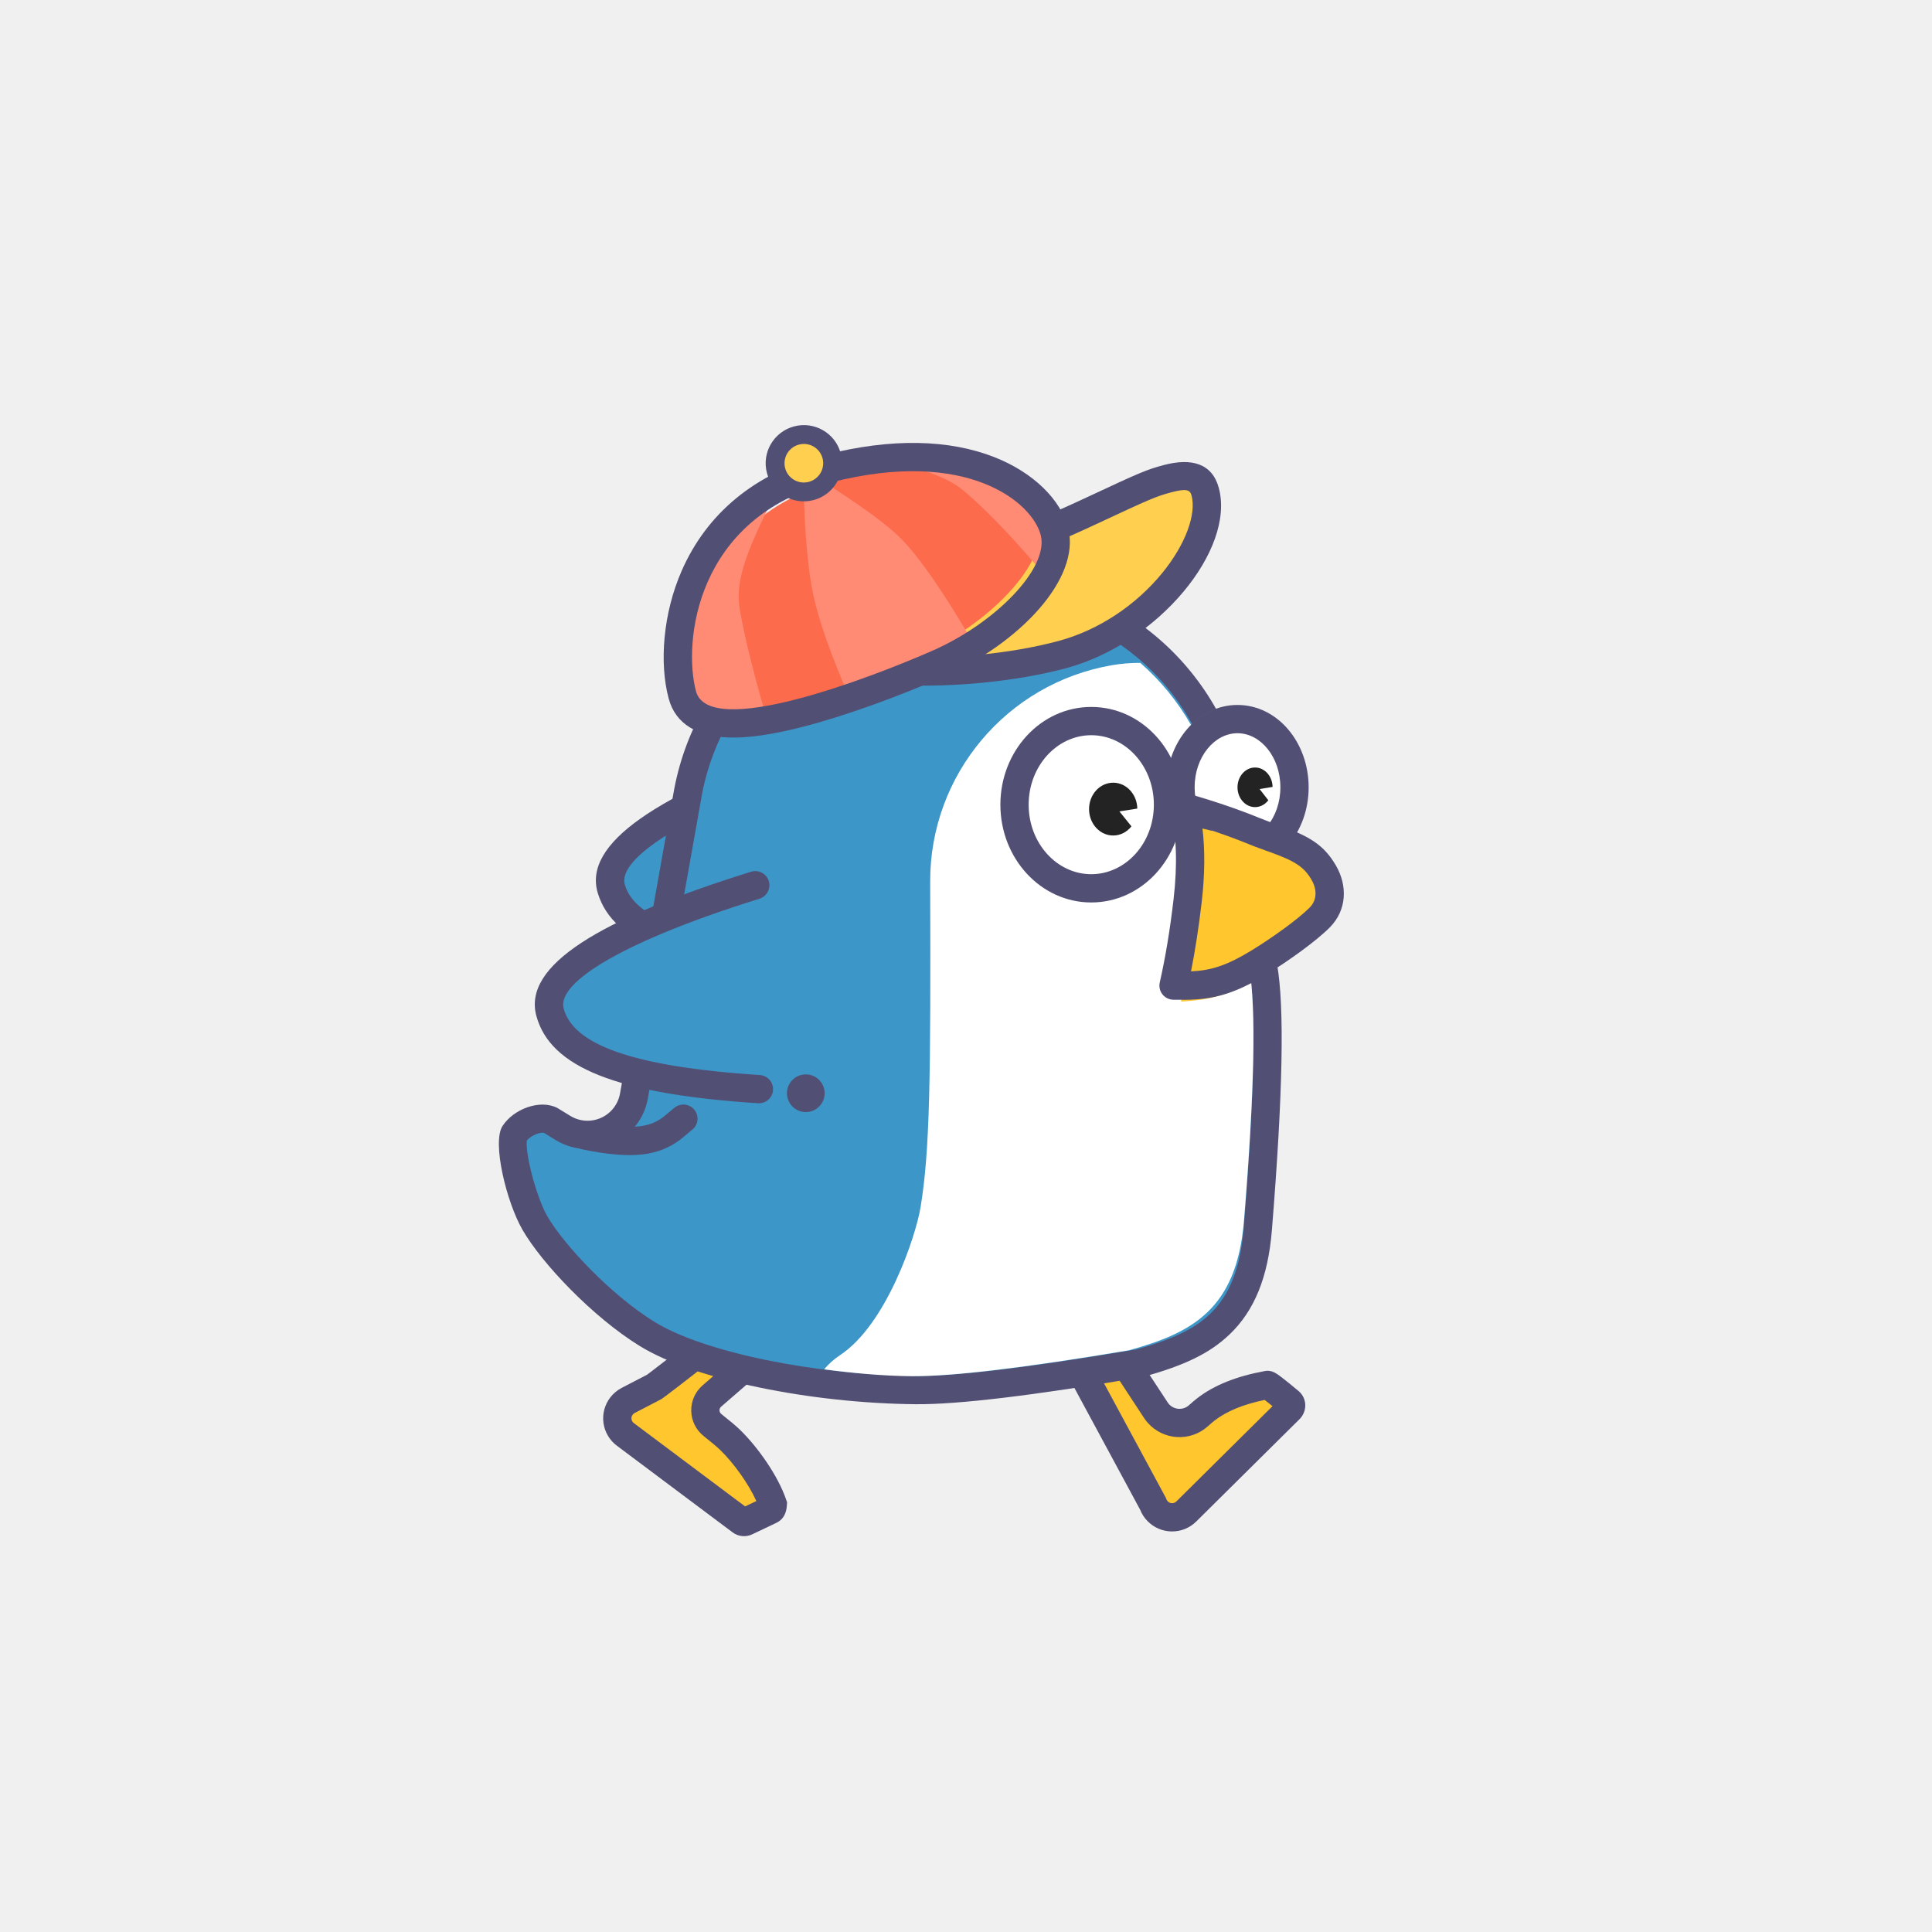
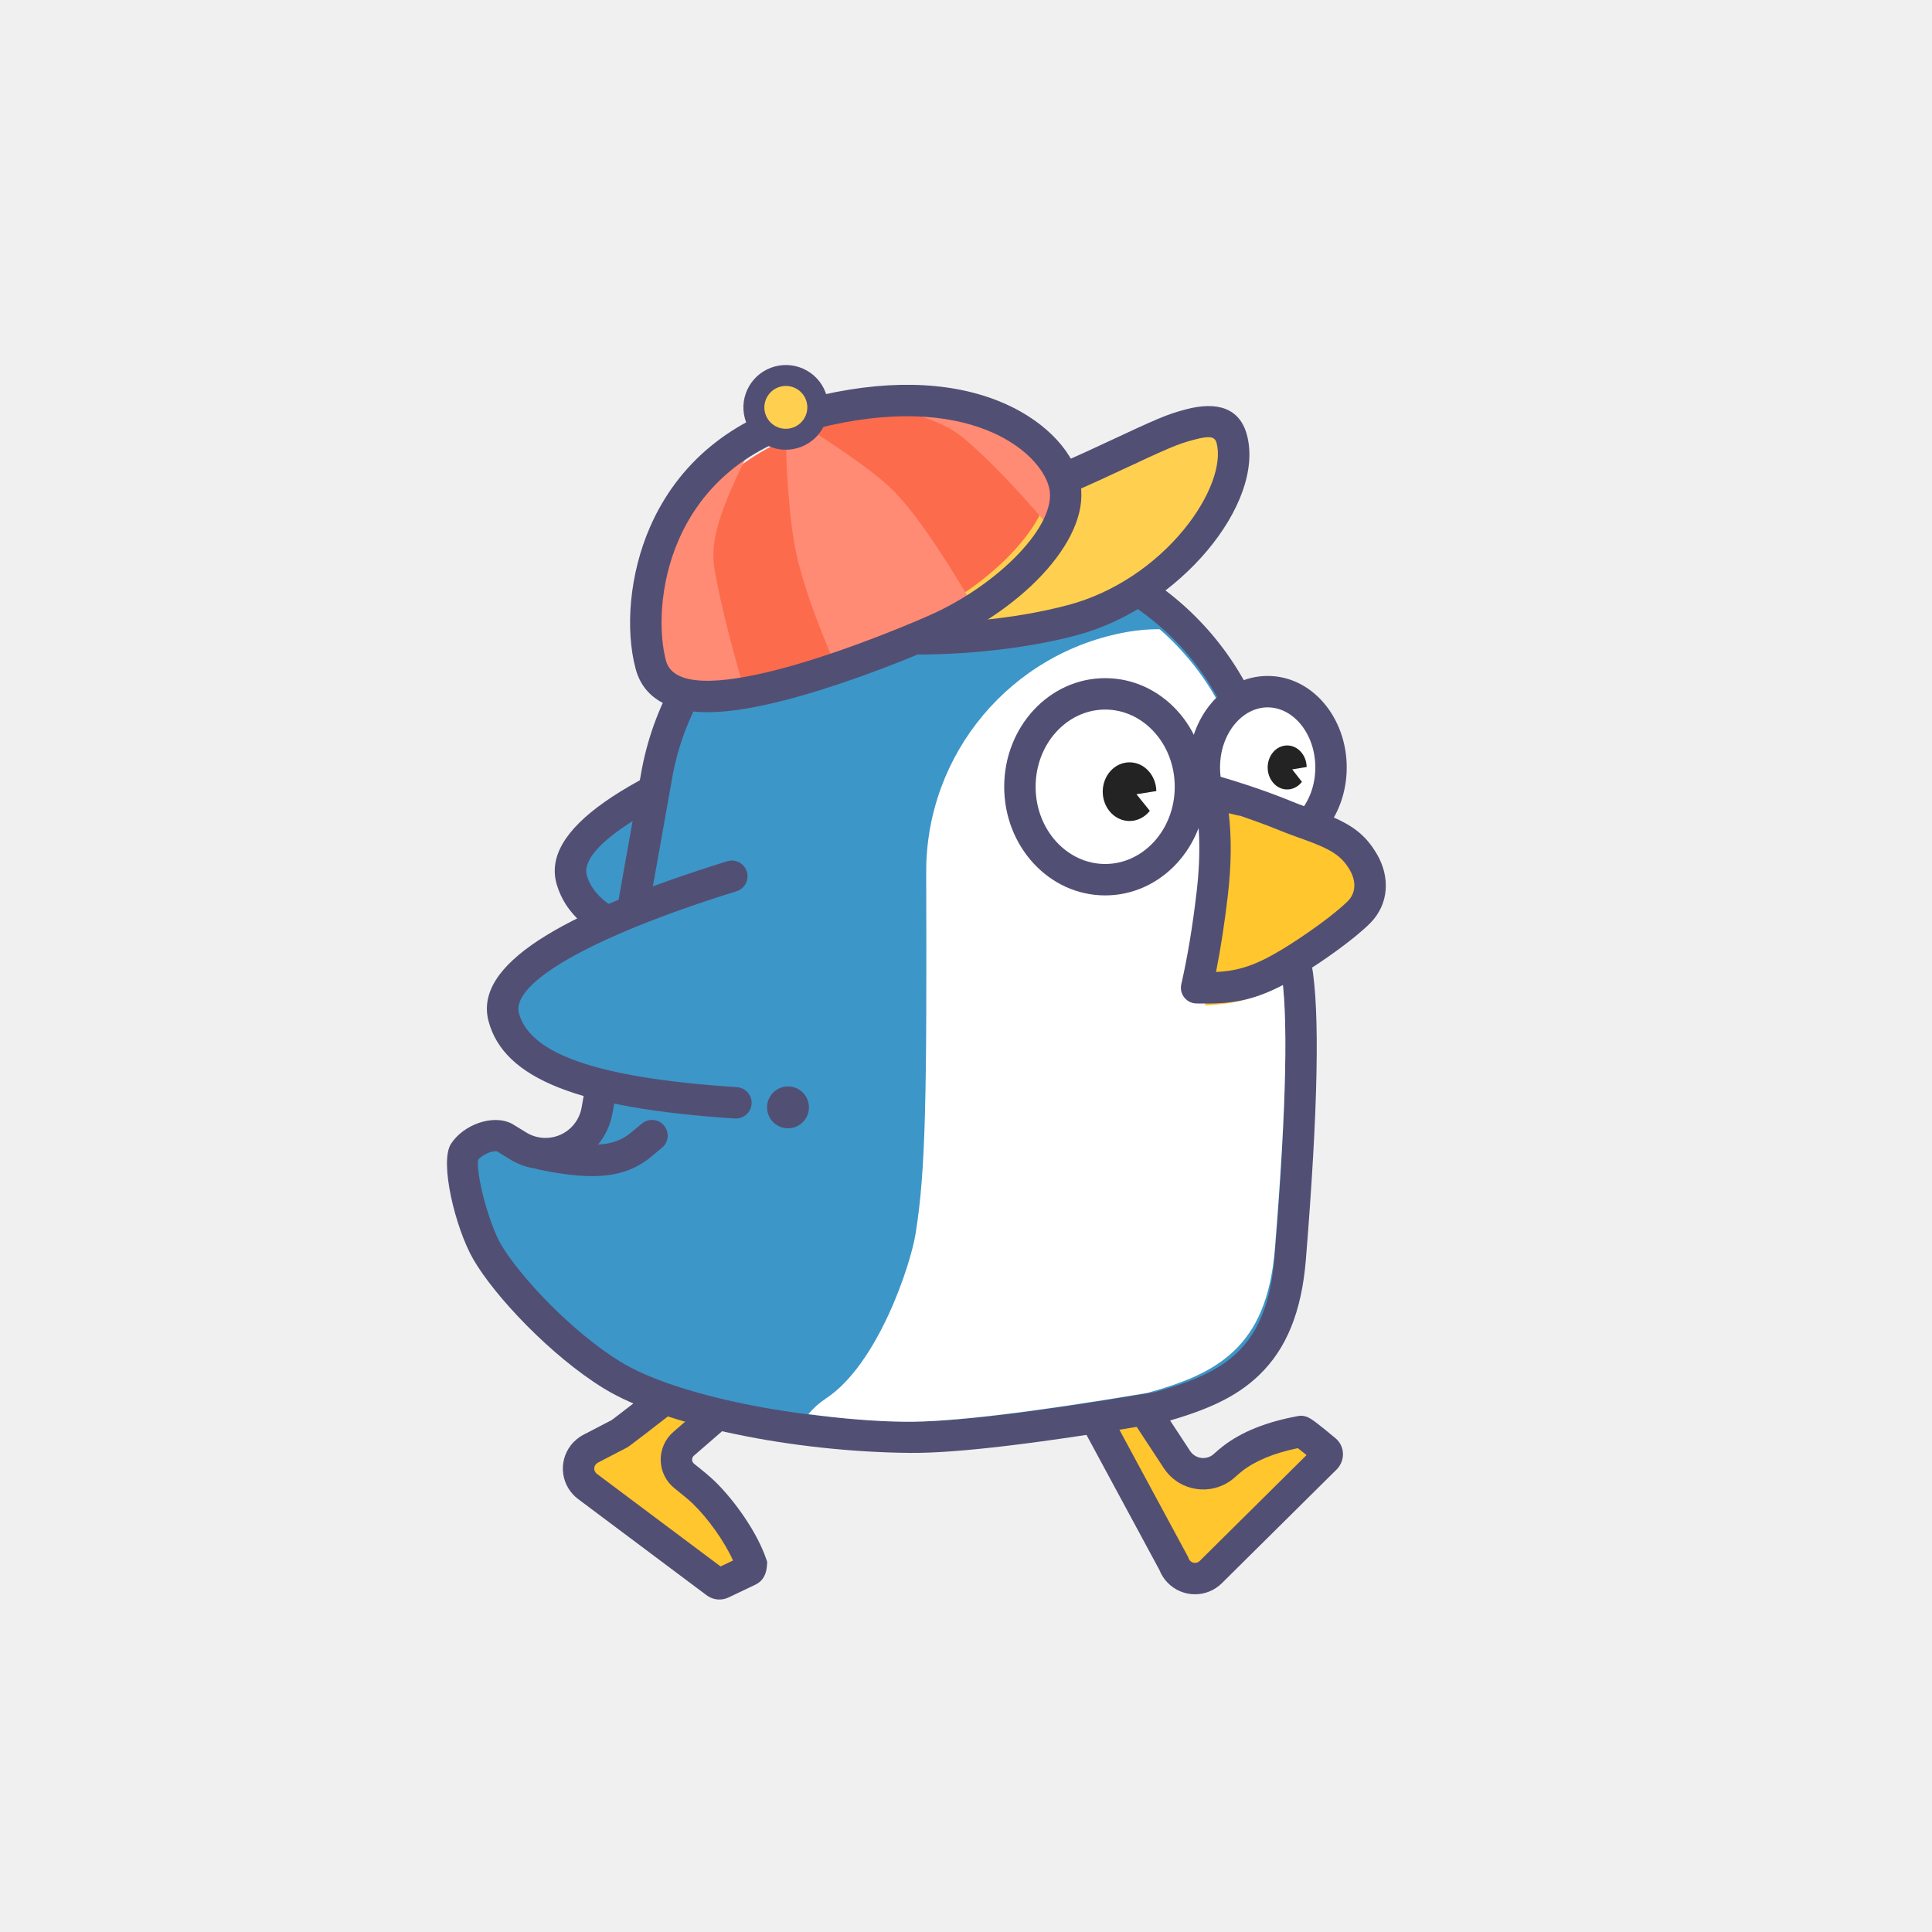
- <svg xmlns="http://www.w3.org/2000/svg" width="800px" height="800px" viewBox="0 0 1024 1024" class="icon" version="1.1">
+ <svg xmlns="http://www.w3.org/2000/svg" width="800px" height="800px" viewBox="51.2 51.2 921.6 921.6" class="icon" version="1.1">
  <path d="M377.299 739.92l24.861-21.554a2.505 2.505 0 0 0-0.15-3.916l-12.957-9.626a2.597 2.597 0 0 0-3.239 0.12c-25.433 19.786-38.425 29.818-38.979 30.108l-13.839 7.19a10.854 10.854 0 0 0-3.619 3.04 10.64 10.64 0 0 0 2.143 15.038l61.293 45.89c0.769 0.572 1.796 0.674 2.662 0.26l12.81-6.099c0.777-0.367 1.214-1.399 1.316-3.084-4.423-12.99-15.665-27.351-22.678-34.152-1.798-1.743-4.89-4.348-9.276-7.822a9.99 9.99 0 0 1-1.633-14.034c0.385-0.497 0.817-0.952 1.286-1.359z" fill="#FFC62E" />
  <path d="M345.038 727.05a1996.8 1996.8 0 0 0 7.375-5.672c6.469-4.995 16.034-12.42 28.692-22.263a10.09 10.09 0 0 1 12.415-0.305l12.957 9.623a10.003 10.003 0 0 1 0.592 15.6l-24.861 21.551a2.498 2.498 0 0 0 0.087 3.849c4.568 3.611 7.817 6.356 9.84 8.317 9.658 9.358 20.275 24.544 24.556 37.114l0.475 1.396-0.09 1.476c-0.25 4.121-1.716 7.555-5.575 9.396l-12.81 6.099a10.1 10.1 0 0 1-10.372-1.024l-61.27-45.88a18.13 18.13 0 0 1-3.629-25.602 18.355 18.355 0 0 1 6.119-5.135l13.404-6.966c0.637-0.472 1.269-0.949 2.093-1.573z m45.68-16.444l-0.205 0.165c0.07-0.055 0.14-0.107 0.205-0.165z m-9.011 57.898c-1.576-1.526-4.508-4.004-8.711-7.33a17.483 17.483 0 0 1-0.602-26.916l20.175-17.493-4.99-3.704c-27.725 21.564-36.085 28.01-37.291 28.637l-13.839 7.19a3.364 3.364 0 0 0-1.121 0.942c-1.079 1.406-0.797 3.384 0.682 4.483l58.912 44.112 5.952-2.837c-4.208-9.351-12.141-20.275-19.166-27.084z" fill="#524F75" />
  <path d="M612.639 747.448l-24.294-37.001a2.51 2.51 0 0 0-3.249-0.862l-14.291 7.345c-1.406 0.922-1.723 2.5-0.957 3.674l41.252 76.41a10.914 10.914 0 0 0 2.45 3.949 10.69 10.69 0 0 0 15.213 0.142l54.829-54.329c1.051-1.209 0.939-2.815-0.112-3.736-7.29-6.084-11.187-9.079-11.689-8.986-13.891 2.533-24.766 6.843-32.623 12.937a74.752 74.752 0 0 0-4.009 3.402v-0.002a14.985 14.985 0 0 1-22.521-2.942z" fill="#FFC62E" />
  <path d="M566.702 710.666l0.332-0.217 14.638-7.528a10.005 10.005 0 0 1 12.937 3.409l24.294 37.004a7.493 7.493 0 0 0 11.262 1.469 81.001 81.001 0 0 1 4.418-3.741c8.909-6.908 20.885-11.654 35.87-14.386a7.348 7.348 0 0 1 3.751 0.25c0.482 0.155 0.902 0.337 1.311 0.542 0.47 0.242 0.924 0.512 1.421 0.839 0.727 0.477 1.616 1.131 2.722 1.981 2.043 1.571 4.91 3.896 8.764 7.116 4.241 3.719 4.508 10.05 0.829 14.286l-0.38 0.407-54.829 54.329a18.187 18.187 0 0 1-25.86-0.24 18.2 18.2 0 0 1-3.911-6.057l-40.908-75.774c-2.827-4.705-1.286-10.66 3.337-13.689z m77.06 42.246c-0.879 0.682-2.088 1.708-3.599 3.065-9.248 8.277-23.462 7.493-31.742-1.756a22.136 22.136 0 0 1-2.041-2.652l-21.839-33.263-5.802 2.982 39.239 72.684 0.192 0.549c0.165 0.462 0.427 0.882 0.764 1.226a3.197 3.197 0 0 0 4.566 0.045l50.953-50.491a171.303 171.303 0 0 0-3.919-3.122c-0.082-0.062-0.162-0.127-0.247-0.187-11.404 2.36-20.23 6.042-26.527 10.919z" fill="#524F75" />
  <path d="M433.971 510.666c-77.699-6.414-104.805-21.889-110.01-42.766-5.205-20.877 35.475-43.552 109.845-65.301" fill="#3D96C8" />
  <path d="M436.349 500.666c-69.135-2.075-99.495-13.135-105.157-31.649-4.218-13.802 31.12-37.019 101.588-61.7a7.493 7.493 0 1 0-4.955-14.144c-79.502 27.845-119.039 53.82-110.967 80.224 8.254 27.001 43.922 39.993 119.039 42.246a7.493 7.493 0 1 0 0.452-14.978z" fill="#524F75" />
  <path d="M343.122 707.097c28.679 17.62 90.112 29.191 142.216 29.679 21.896 0.202 61.47-4.546 118.734-14.244 33.989-9.536 58.623-22.166 62.591-71.096 5.767-71.143 6.708-117.51 2.812-139.097-3.149-17.48-8.699-48.068-16.654-91.763C641.396 357.798 586.989 312.195 523.511 312.195H493.835C430.779 312.195 376.607 357.214 364.734 419.478L335.997 580.913c-2.418 13.582-15.387 22.63-28.967 20.215a25.031 25.031 0 0 1-8.714-3.322l-6.359-3.909c-5.555-2.865-15.52 1.086-19.334 7.018-3.814 5.932 4.323 35.922 10.799 47.181 6.479 11.244 31.017 41.382 59.699 59z" fill="#3D96C8" />
  <path d="M339.199 713.483c-25.086-15.412-52.122-44.022-62.272-61.66-8.472-14.726-16.209-46.257-10.607-54.971 5.847-9.096 19.896-14.351 29.069-9.626l6.853 4.193a17.483 17.483 0 0 0 26.377-11.821l28.754-161.525C369.919 352.283 427.178 304.702 493.835 304.702h29.676c67.102 0 124.611 48.2 136.682 114.533 7.955 43.7 13.504 74.29 16.656 91.778 4.046 22.453 3.099 69.215-2.722 141.03-2.026 24.998-9.331 42.653-22.313 55.116-10.799 10.365-24.296 16.576-45.723 22.585-58.448 9.94-98.356 14.728-120.827 14.518-55.591-0.512-117.063-12.965-146.065-30.78z m-59.941-104.923c0.28 3.269 1.044 7.503 2.185 12.156 2.273 9.263 5.719 18.839 8.477 23.634 8.936 15.527 34.234 42.299 57.127 56.36 26.247 16.127 85.244 28.073 138.362 28.567 21.272 0.195 60.391-4.488 117.021-14.074 19.024-5.362 30.458-10.657 39.009-18.862 10.12-9.718 16.004-23.942 17.755-45.523 5.712-70.474 6.639-116.441 2.907-137.161-3.152-17.475-8.699-48.058-16.654-91.75C634.673 362.696 583.36 319.688 523.511 319.688H493.835C434.383 319.688 383.296 362.144 372.112 420.792l-28.737 161.432c-3.142 17.653-20.003 29.419-37.656 26.277a32.403 32.403 0 0 1-11.329-4.318l-6.007-3.696c-1.771-0.659-7.008 1.296-9.159 4.054-0.12 1.211-0.1 2.475 0.032 4.021z" fill="#524F75" />
  <path d="M645.869 424.308a52914.725 52914.725 0 0 1 16.194 88.544c3.786 20.827 2.872 65.566-2.737 134.214-3.859 47.211-27.81 59.399-60.868 68.601-55.683 9.358-94.173 13.941-115.467 13.744-14.284-0.132-30.213-1.506-46.18-3.639a38.417 38.417 0 0 1 8.374-7.478c24.848-16.369 40.283-63.52 42.713-78.309 4.94-30.058 5.447-66.567 5.118-172.679-0.175-56.557 40.438-105.002 96.159-114.7a85.609 85.609 0 0 1 15.18-1.271A127.171 127.171 0 0 1 645.869 424.308z" fill="#FFFFFF" />
  <path d="M618.146 419.733a45.306 36.24 90 1 0 72.479 0 45.306 36.24 90 1 0-72.479 0Z" fill="#FFFFFF" />
  <path d="M655.902 460.945c21.154 0 37.708-19.813 37.708-43.652s-16.556-43.652-37.708-43.652c-21.154 0-37.708 19.813-37.708 43.652s16.559 43.652 37.708 43.652z m0-14.985c-12.226 0-22.723-12.568-22.723-28.667s10.502-28.667 22.723-28.667c12.221 0 22.723 12.568 22.723 28.667s-10.502 28.667-22.723 28.667z" fill="#524F75" />
  <path d="M672.239 424.153c-1.711 2.228-4.226 3.636-7.038 3.636-5.137 0-9.298-4.7-9.298-10.497s4.161-10.497 9.298-10.497c5.073 0 9.196 4.586 9.298 10.285l-6.893 1.131 4.633 5.944z" fill="#232323" />
  <path d="M625.996 530.869c12.842-1.004 23.952-1.376 43.79-15.979 8.272-6.092 23.255-18.332 30.243-26.726 6.619-7.947 4.503-17.55 0-23.917-9.261-13.09-23.112-13.834-38.805-18.734-6.027-1.881-19.936-5.884-37.736-9.268 4.556 13.594 6.566 29.978 6.019 49.152-0.475 16.739-1.643 31.896-3.512 45.473z" fill="#FFC62E" />
  <path d="M636.913 478.248c1.693-14.576 1.821-27.8 0.36-39.681 9.358 2.967 17.735 6.032 24.421 8.781 1.843 0.757 3.736 1.486 5.932 2.29 0.849 0.312 1.711 0.622 2.82 1.022l2.702 0.969c12.947 4.66 17.93 7.722 21.946 14.611 3.077 5.27 2.942 10.872-0.932 14.771-6.089 6.137-19.923 16.094-31.04 22.87-12.862 7.84-21.229 10.495-31.854 10.969 2.228-11.212 4.106-23.41 5.644-36.602z m-14.975 51.625l1.636 0.017c2.233 0.022 3.417 0.03 4.783 0.017 14.796-0.122 26.137-3.219 42.566-13.235 12.068-7.353 26.736-17.915 33.877-25.108 9.151-9.223 9.468-22.208 3.234-32.883-6.289-10.767-13.812-15.395-29.816-21.154l-2.717-0.974c-1.079-0.387-1.908-0.687-2.712-0.984a144.529 144.529 0 0 1-5.4-2.085c-9.845-4.046-23.01-8.684-37.603-12.802-5.51-1.556-10.66 3.397-9.316 8.966 3.132 13.012 3.671 28.64 1.556 46.869-1.903 16.382-4.346 31.115-7.328 44.199a7.493 7.493 0 0 0 7.24 9.156z" fill="#524F75" />
  <path d="M540.722 424.728a45.306 36.24 90 1 0 72.479 0 45.306 36.24 90 1 0-72.479 0Z" fill="#FFFFFF" />
  <path d="M578.39 478.325c26.749 0 48.165-23.337 48.165-51.817 0-28.482-21.414-51.819-48.165-51.819-26.754 0-48.168 23.337-48.168 51.819 0 28.48 21.414 51.817 48.168 51.817z m0-14.985c-18.172 0-33.183-16.354-33.183-36.832 0-20.48 15.008-36.834 33.183-36.834s33.18 16.354 33.18 36.834c0 20.478-15.01 36.832-33.18 36.832z" fill="#524F75" />
  <path d="M599.689 437.987c-2.348 2.967-5.809 4.848-9.678 4.848-7.061 0-12.788-6.266-12.788-13.996s5.727-13.996 12.788-13.996c6.976 0 12.643 6.114 12.78 13.714l-9.478 1.509 6.376 7.922z" fill="#232323" />
  <path d="M308.816 609.225c12.935 2.697 23.477 3.601 31.769 2.635 8.03-0.942 14.239-3.579 19.781-7.712 1.796-1.341 5.849-4.873 6.244-5.157a7.488 7.488 0 0 0 1.676-10.46 7.488 7.488 0 0 0-10.462-1.676c-1.099 0.794-5.262 4.423-6.419 5.282-3.519 2.625-7.278 4.221-12.565 4.84-6.441 0.754-15.477-0.025-26.969-2.42a7.493 7.493 0 1 0-3.055 14.668z" fill="#524F75" />
  <path d="M564.557 345.487c48.274-15.683 79.396-65.029 71.217-90.227-8.186-25.196-57.612 18.563-105.88 34.25-48.269 15.682-114.222 26.391-106.033 51.587 8.189 25.196 92.425 20.073 140.696 4.39z" fill="#FFD04F" />
  <path d="M564.877 354.21c-25.509 6.835-59.661 10.3-88.26 8.895-34.083-1.675-56.796-9.511-61.195-25.94-3.796-14.166 5.785-24.268 24.578-31.938 12.481-5.095 24.87-8.303 56.088-15.298l4.641-1.042c12.7-2.858 20.746-4.77 28.575-6.868 6.145-1.646 12.64-3.837 19.676-6.586 7.977-3.117 15.784-6.569 27.153-11.883 27.779-12.984 31.493-14.613 40.647-17.05 14.881-3.964 25.753-0.793 29.224 12.154 8.742 32.626-31.896 82.365-81.127 95.556z m-3.881-14.474c21.418-5.739 41.159-19.067 55.006-36.019 12.452-15.241 18.183-31.264 15.526-41.179-0.813-3.035-2.973-3.664-10.894-1.554-7.853 2.091-11.678 3.77-38.161 16.146-11.639 5.44-19.693 9.003-28.041 12.266-7.523 2.939-14.531 5.3-21.254 7.104-8.072 2.163-16.281 4.114-29.165 7.011l-4.653 1.045c-30.268 6.784-42.319 9.902-53.7 14.547-12.628 5.155-16.962 9.727-15.767 14.187 4.531 16.911 78.483 20.545 131.104 6.446z" fill="#524F75" />
  <path d="M495.947 342.914c32.907-16.515 59.588-47.046 54.359-64.169-5.227-17.126-41.166-44.474-112.315-22.247-71.158 22.232-74.045 89.128-65.861 114.325 8.189 25.196 90.904-11.396 123.817-27.91z" fill="#FD6B4D" />
  <path d="M426.144 248.536c20.569 13.442 41.183 26.416 51.956 37.499 9.111 9.375 20.959 26.371 35.544 50.994 2.66 4.495-61.501 37.061-62.89 33.894-10.154-23.151-16.75-41.834-19.782-56.052-3.449-16.162-5.336-44.743-4.828-66.334z m3.206-0.001c30.731-7.795 55.483-10.704 75.633-9.411 20.149 1.29 36.288 18.559 57.347 37.11L556.379 308.037c-17.898-21.48-33.181-37.527-45.848-48.139-8.849-7.413-24.746-12.752-47.69-16.018-9.898-1.407-20.972 5.291-33.491 4.656z m-14.018 4.465C396.105 290.529 389.277 306.945 392.131 323.222c2.853 16.275 8.22 37.508 16.096 63.698L362.075 380.289c-0.217-4.94-3.551-9.288-3.538-13.891 0.071-26.367 3.922-47.257 11.546-62.662 8.959-18.095 23.135-28.019 45.25-50.736z" fill="#FF8B74" />
  <path d="M493.997 344.987c33.729-14.768 61.973-43.859 57.645-61.236-4.322-17.376-38.78-46.571-111.004-28.095-72.219 18.474-78.603 85.134-71.75 110.722 6.86 25.591 91.377-6.623 125.108-21.391zM425.078 385.339c-15.427 3.945-28.486 5.937-39.043 5.549-15.816-0.587-27.891-6.714-31.619-20.627-5.034-18.786-3.044-45.183 6.985-67.951 13.097-29.738 38.333-51.655 75.53-61.169 35.759-9.15 66.316-8.215 90.167 1.174 20.602 8.114 35.302 22.59 39.092 37.815 6.631 26.676-25.99 60.991-66.183 78.587C476.22 369.128 448.282 379.406 425.078 385.339z" fill="#524F75" />
  <path d="M440.784 241.578a15.205 15.248 75 1 0-29.456 7.893 15.205 15.248 75 1 0 29.456-7.893Z" fill="#FFD04F" />
  <path d="M431.286 265.035c-10.796 2.893-21.891-3.495-24.779-14.273-2.888-10.779 3.529-21.858 14.322-24.751 10.793-2.892 21.891 3.495 24.779 14.273 2.891 10.778-3.529 21.858-14.322 24.751z m-2.583-9.65a10.23 10.23 0 0 0 7.258-12.515 10.23 10.23 0 0 0-12.543-7.209 10.23 10.23 0 0 0-7.26 12.518 10.23 10.23 0 0 0 12.545 7.206z" fill="#524F75" />
  <path d="M401.508 578.095c-77.699-6.414-104.805-21.889-110.01-42.763s35.475-43.552 109.845-65.301" fill="#3D96C8" />
  <path d="M402.727 569.799c-69.02-4.491-98.978-16.599-103.988-35.306-3.736-13.939 32.393-35.91 103.681-58.118a7.493 7.493 0 1 0-4.456-14.306C317.535 487.127 277.117 511.703 284.262 538.374c7.308 27.273 42.501 41.499 117.49 46.372a7.488 7.488 0 1 0 0.974-14.948z" fill="#524F75" />
  <path d="M427.088 579.434m-9.99 0a9.99 9.99 0 1 0 19.98 0 9.99 9.99 0 1 0-19.98 0Z" fill="#524F75" />
</svg>
